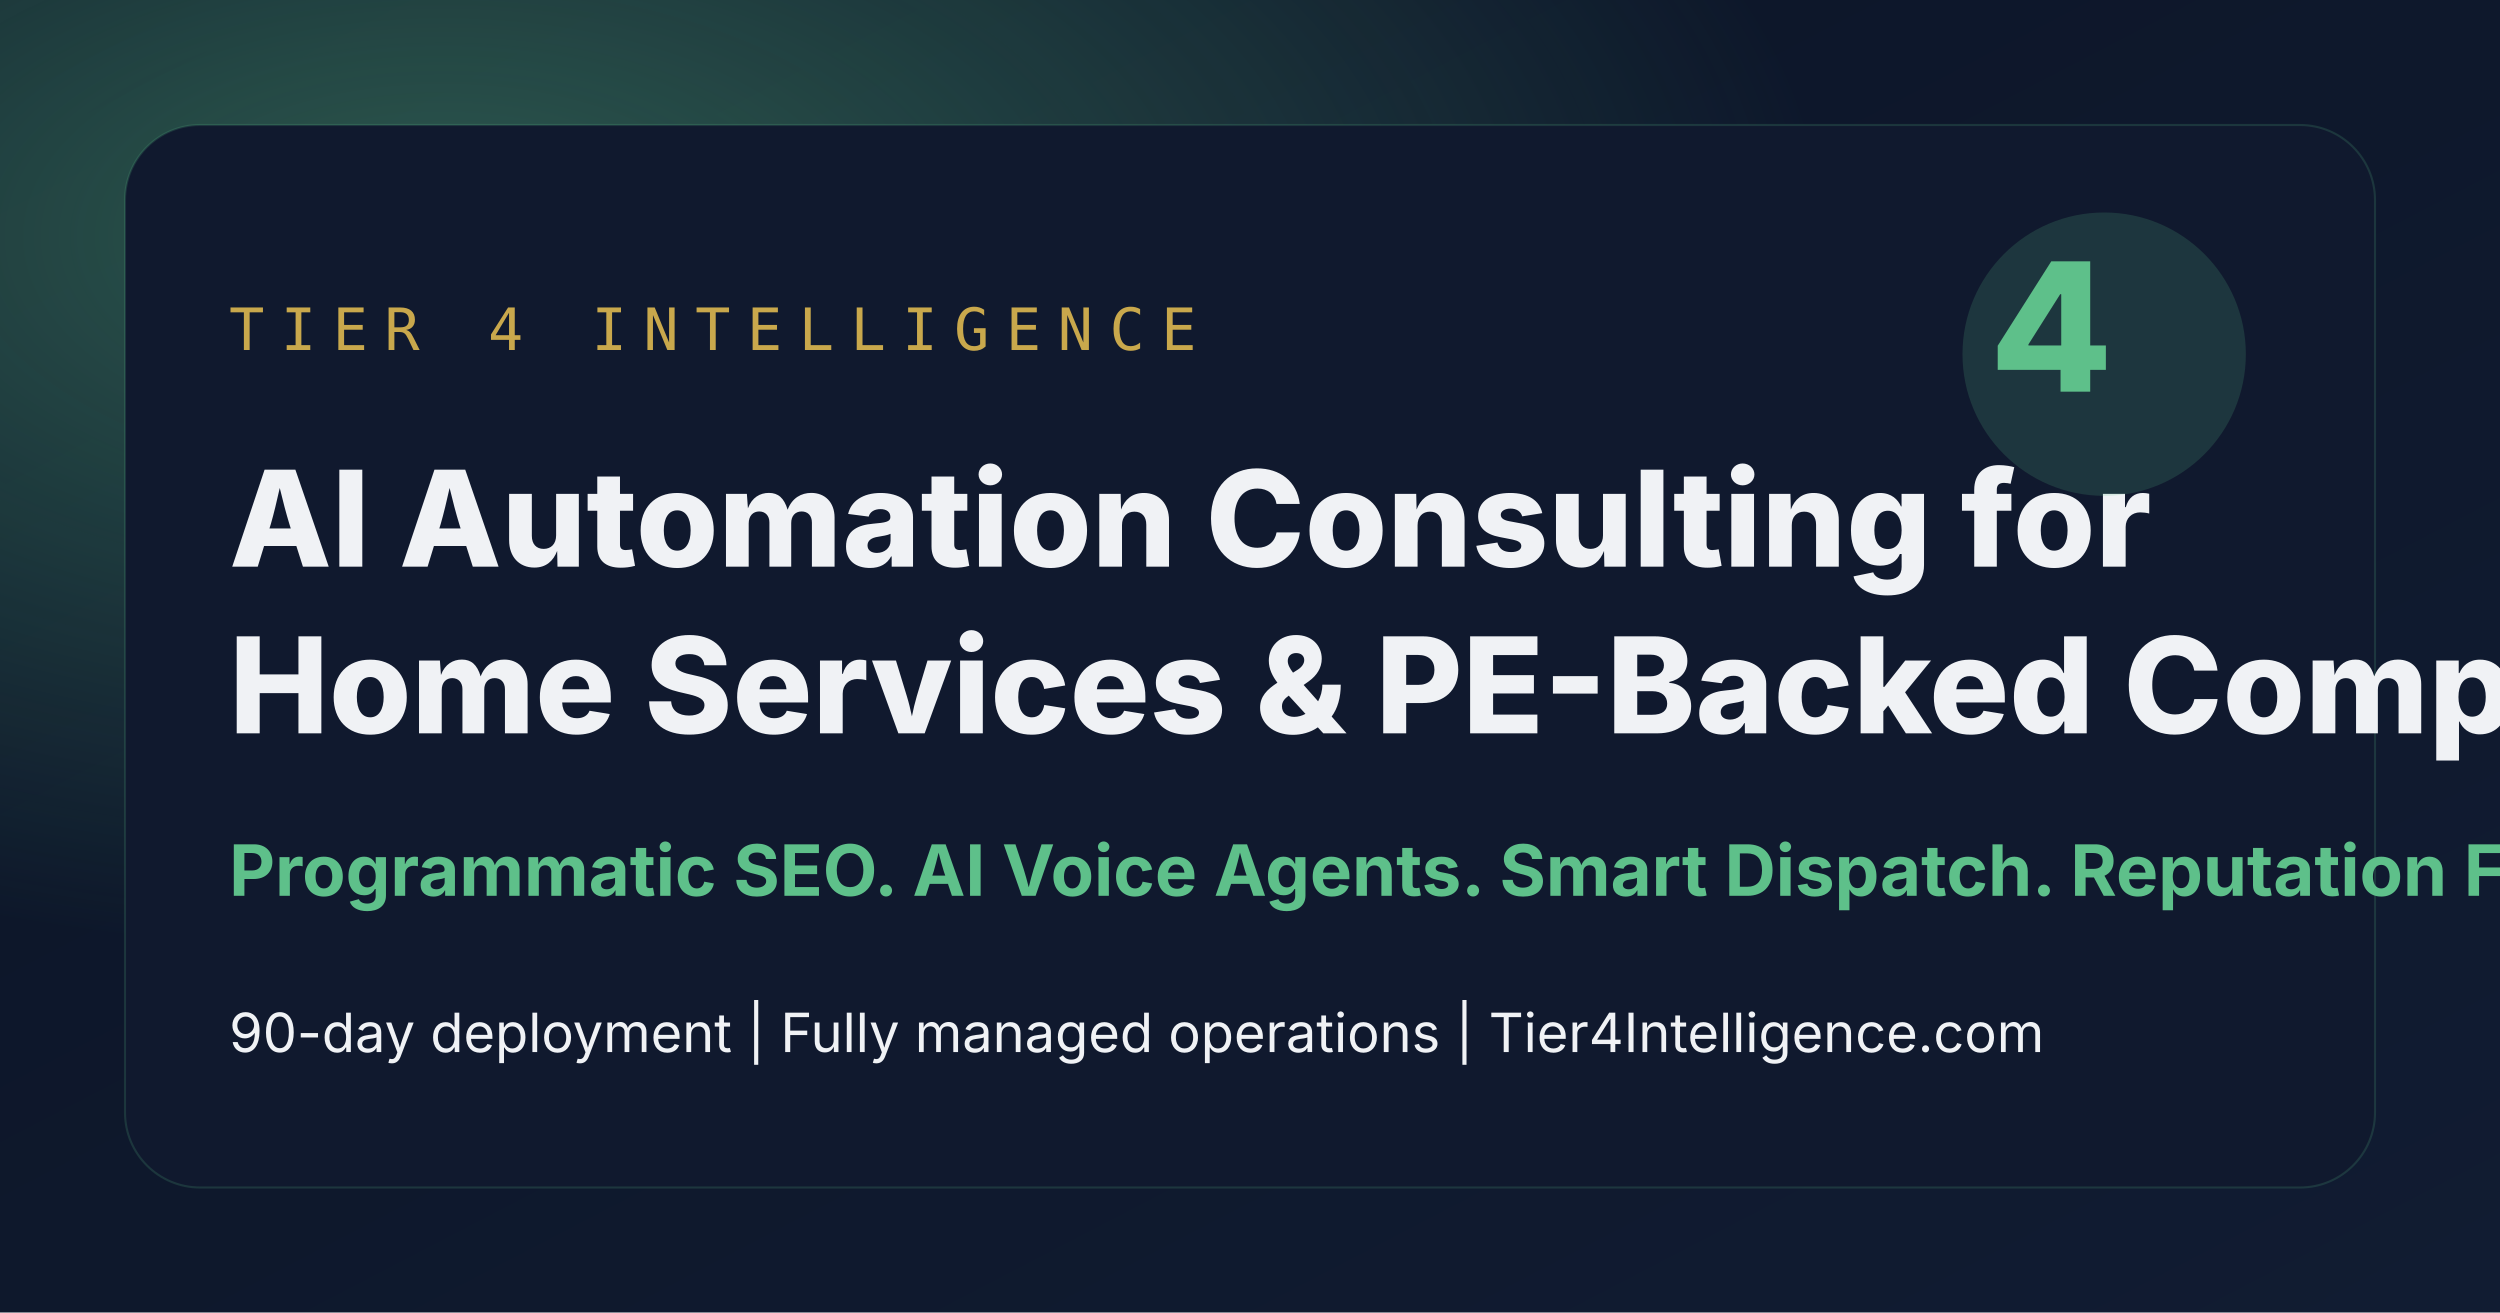
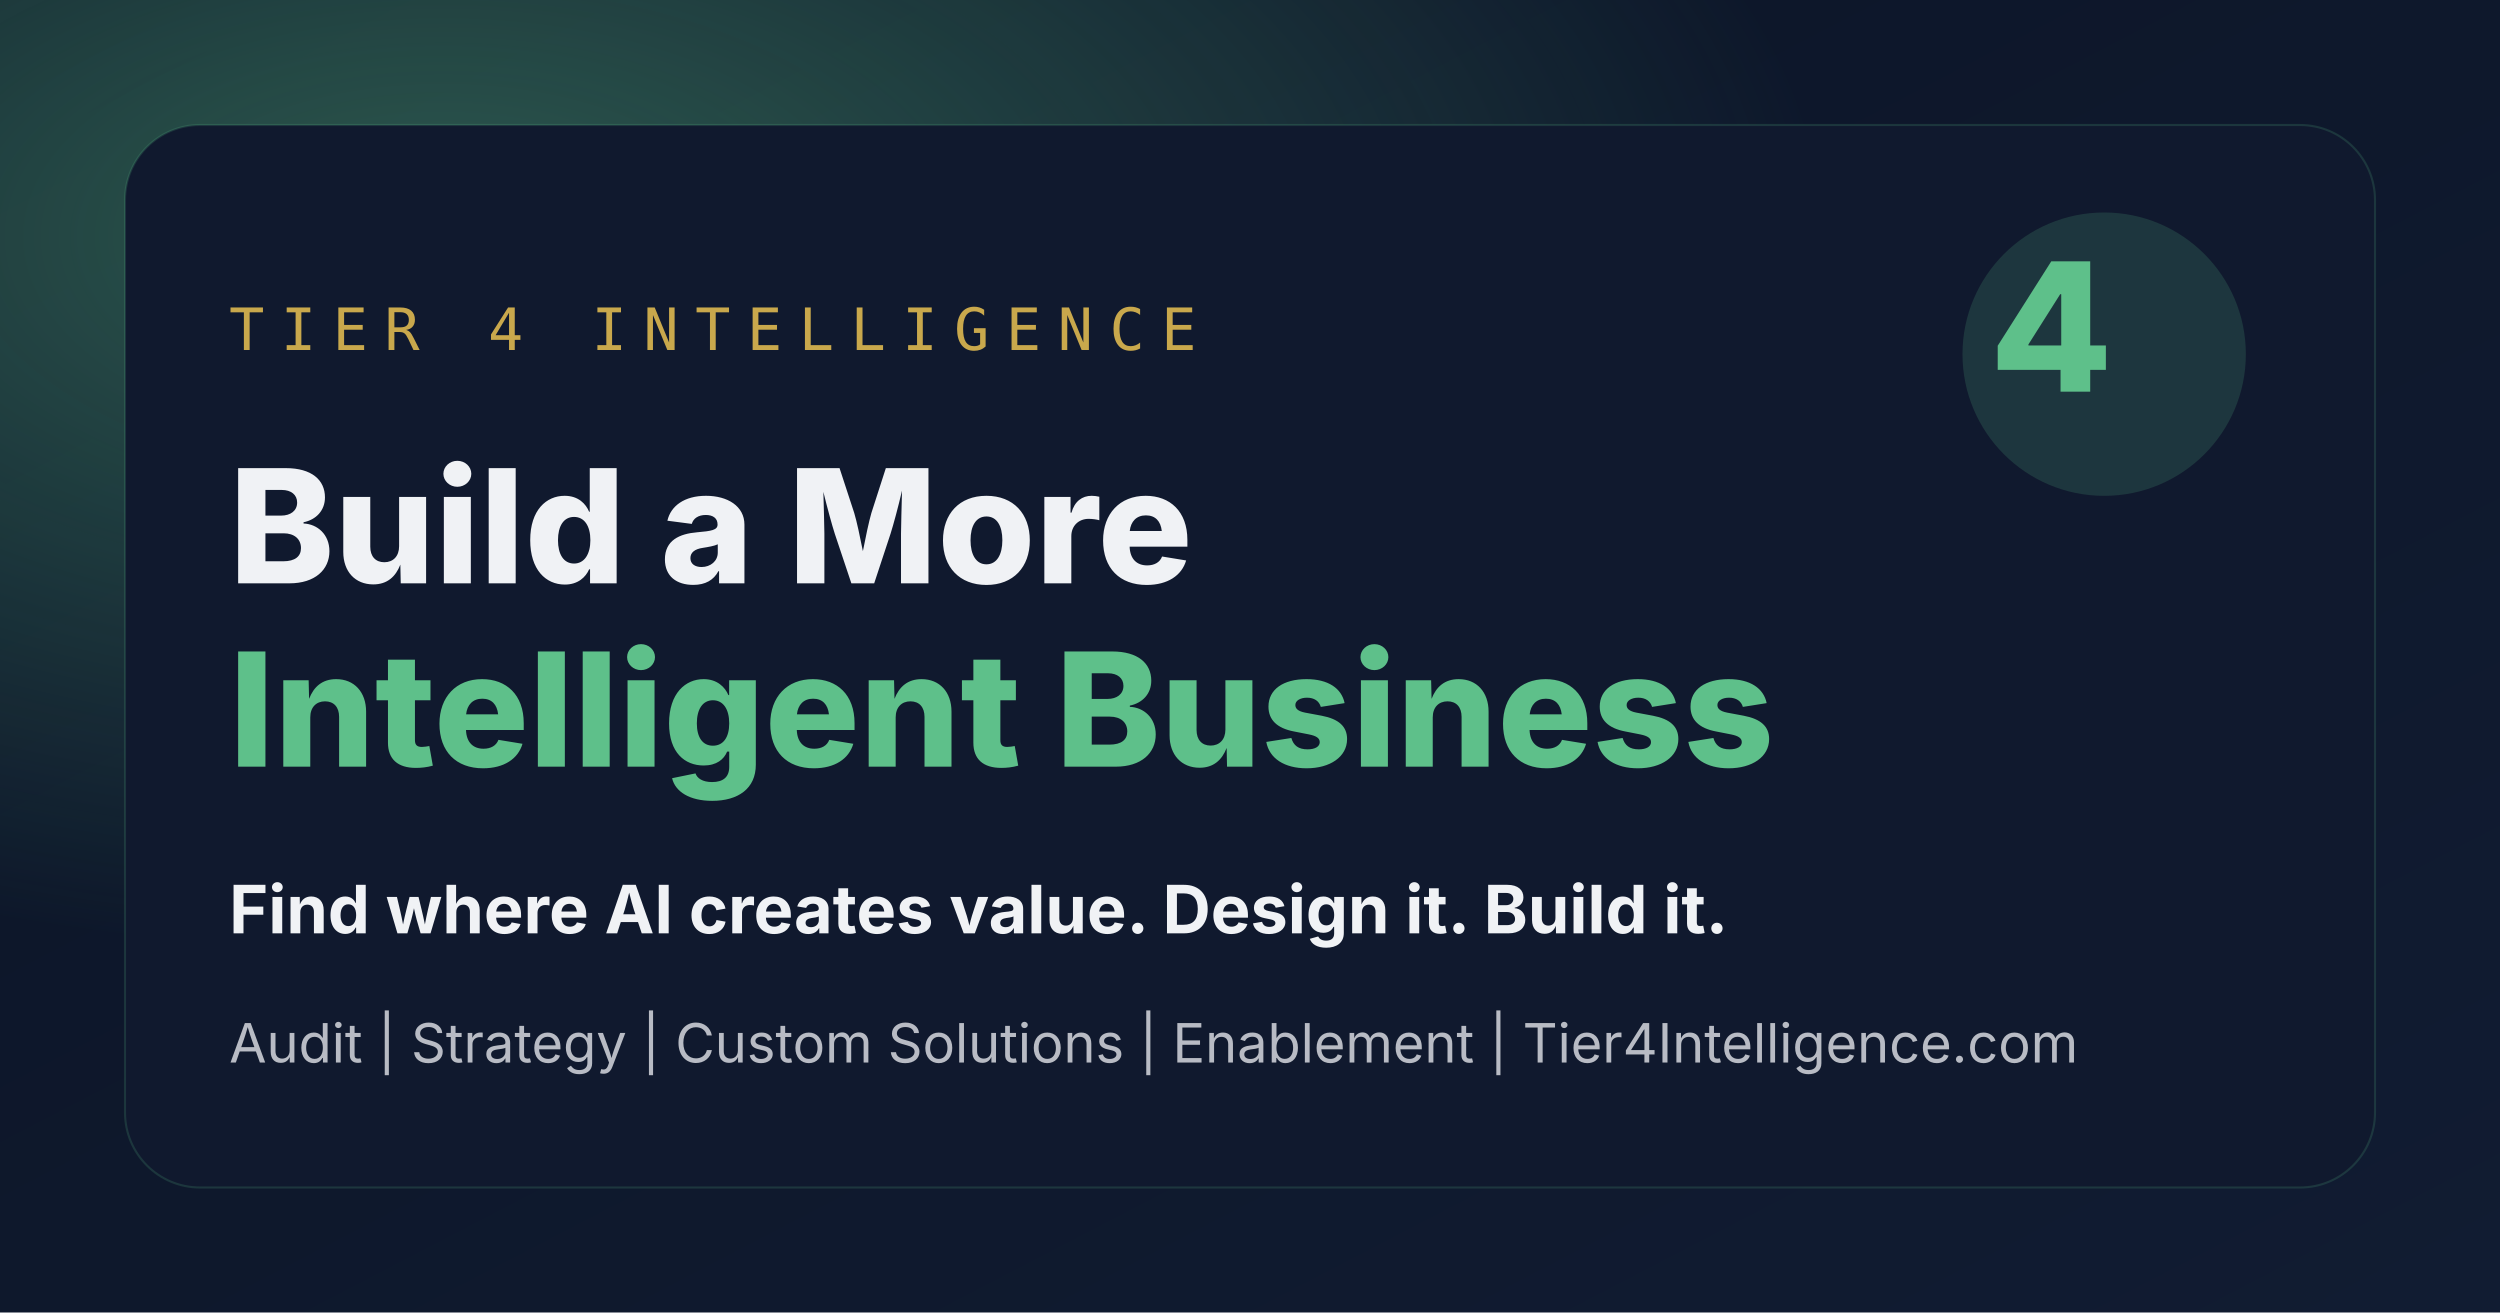
<svg xmlns="http://www.w3.org/2000/svg" viewBox="0 0 1200 630" role="img" aria-labelledby="ogTitle ogDesc">
  <defs>
    <linearGradient id="bg" x1="0" x2="1" y1="0" y2="1">
      <stop offset="0%" stop-color="#0B1426" />
      <stop offset="100%" stop-color="#111C32" />
    </linearGradient>
    <radialGradient id="glow" cx="0.18" cy="0.18" r="0.55">
      <stop offset="0%" stop-color="#5EC08A" stop-opacity="0.4" />
      <stop offset="100%" stop-color="#5EC08A" stop-opacity="0" />
    </radialGradient>
  </defs>
  <rect width="1200" height="630" fill="url(#bg)" />
  <rect width="1200" height="630" fill="url(#glow)" />
  <rect x="60" y="60" width="1080" height="510" rx="36" fill="#10192E" stroke="#5EC08A" stroke-opacity="0.18" />
  <text x="110" y="168" fill="#C9A84C" font-family="JetBrains Mono, monospace" font-size="28" letter-spacing="8">TIER 4 INTELLIGENCE</text>
-   <text x="110" y="272" fill="#F0F2F5" font-family="Inter, Arial, sans-serif" font-size="64" font-weight="800">AI Automation Consulting for</text>
-   <text x="110" y="352" fill="#F0F2F5" font-family="Inter, Arial, sans-serif" font-size="64" font-weight="800">Home Services &amp; PE-Backed Companies</text>
-   <text x="110" y="430" fill="#5EC08A" font-family="Inter, Arial, sans-serif" font-size="34" font-weight="700">Programmatic SEO. AI Voice Agents. Smart Dispatch. Reputation Flywheel.</text>
-   <text x="110" y="505" fill="#F0F2F5" font-family="Inter, Arial, sans-serif" font-size="26">90-day deployment | Fully managed operations | Tier4Intelligence.com</text>
+   <text x="110" y="280" fill="#F0F2F5" font-family="Inter, Arial, sans-serif" font-size="76" font-weight="800">Build a More</text>
+   <text x="110" y="368" fill="#5EC08A" font-family="Inter, Arial, sans-serif" font-size="76" font-weight="800">Intelligent Business</text>
+   <text x="110" y="448" fill="#F0F2F5" font-family="Inter, Arial, sans-serif" font-size="32" font-weight="700">Find where AI creates value. Design it. Build it.</text>
+   <text x="110" y="510" fill="#F0F2F5" font-family="Inter, Arial, sans-serif" font-size="26" opacity="0.75">Audit | Strategy | Custom Solutions | Enablement | Tier4Intelligence.com</text>
  <circle cx="1010" cy="170" r="68" fill="#5EC08A" fill-opacity="0.18" />
  <text x="955" y="188" fill="#5EC08A" font-family="Inter, Arial, sans-serif" font-size="86" font-weight="800">4</text>
</svg>
